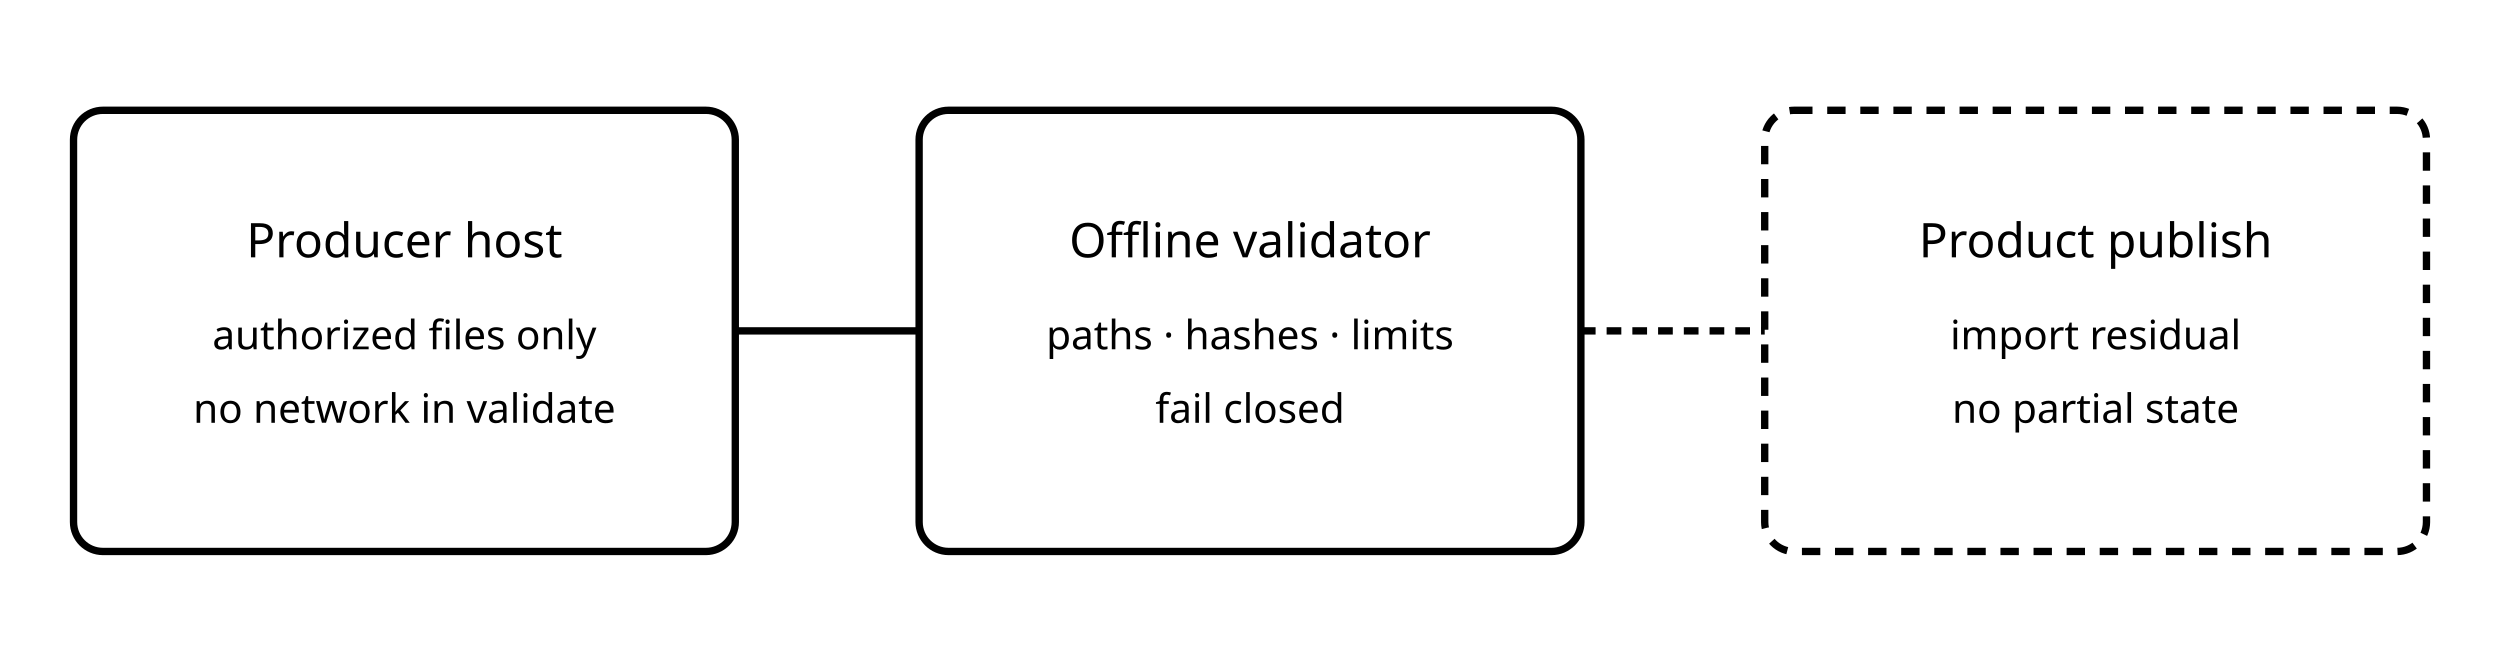
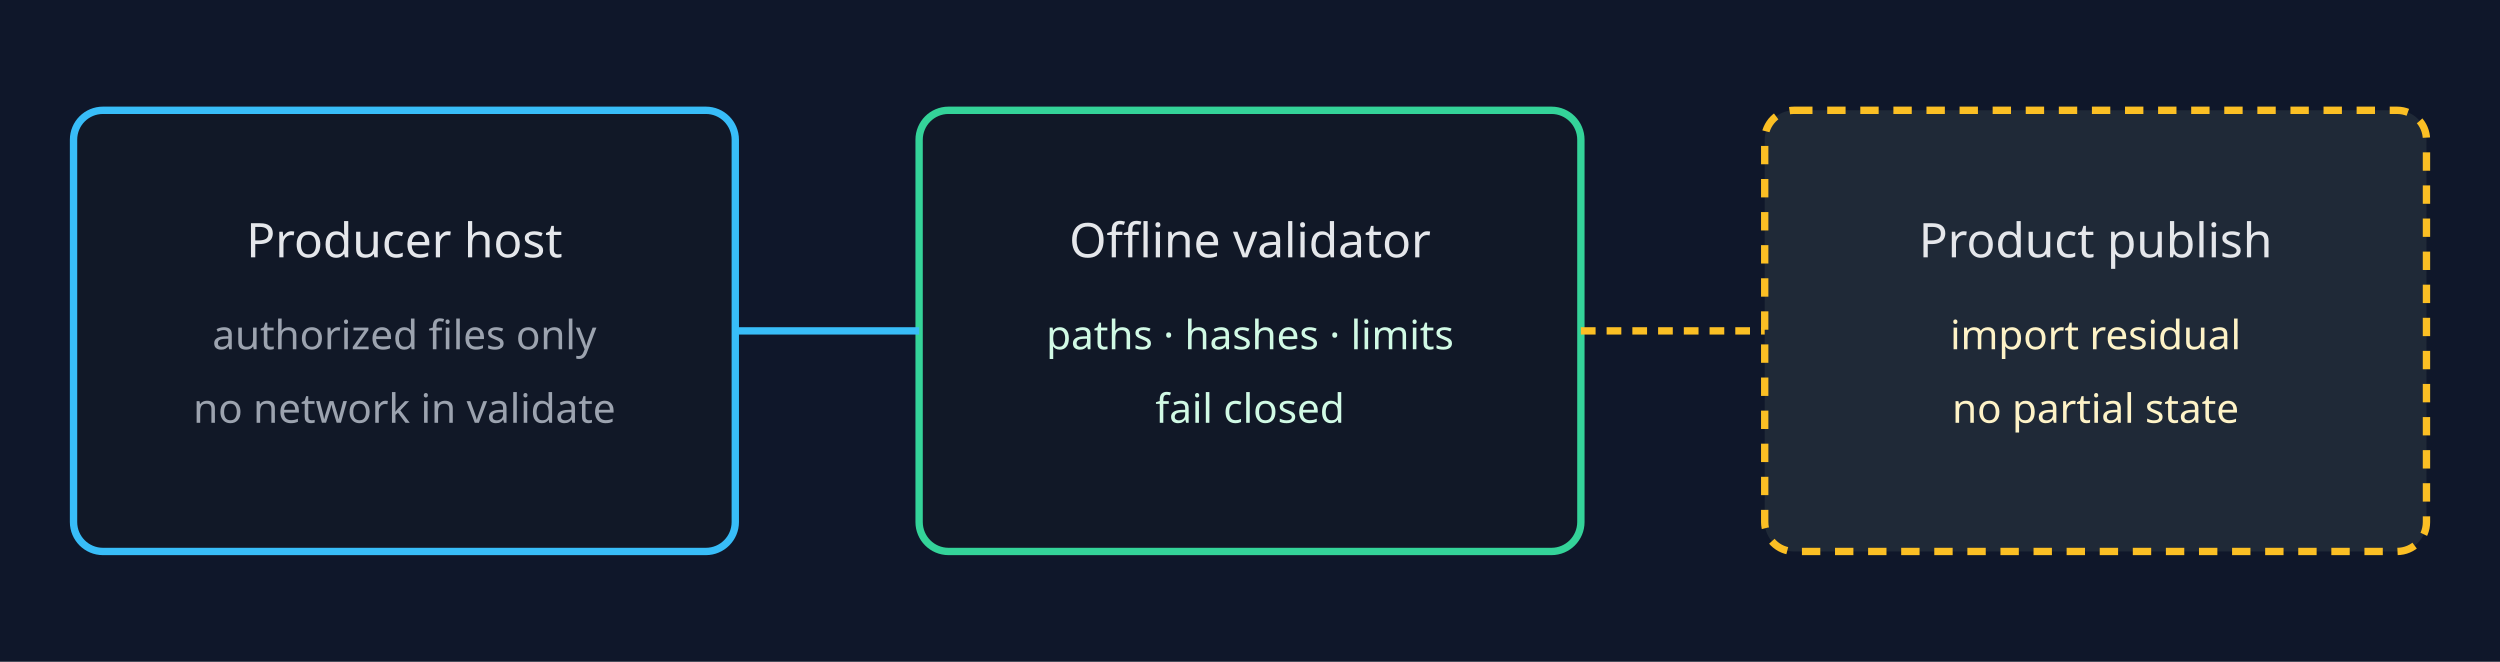
- <svg xmlns="http://www.w3.org/2000/svg" width="680" height="180" viewBox="0 0 680 180" role="img" aria-labelledby="title" aria-label="Trust boundary between producer, offline validator, and product publication">
-   <rect width="680" height="180" fill="none" />
-   <rect x="20" y="30" width="180" height="120" rx="8" fill="none" stroke="currentColor" stroke-width="2" />
-   <text x="110" y="70" text-anchor="middle" font-family="system-ui,sans-serif" font-size="13" fill="currentColor">Producer host</text>
-   <text x="110" y="95" text-anchor="middle" font-family="system-ui,sans-serif" font-size="11" fill="currentColor">authorized files only</text>
-   <text x="110" y="115" text-anchor="middle" font-family="system-ui,sans-serif" font-size="11" fill="currentColor">no network in validate</text>
-   <rect x="250" y="30" width="180" height="120" rx="8" fill="none" stroke="currentColor" stroke-width="2" />
-   <text x="340" y="70" text-anchor="middle" font-family="system-ui,sans-serif" font-size="13" fill="currentColor">Offline validator</text>
-   <text x="340" y="95" text-anchor="middle" font-family="system-ui,sans-serif" font-size="11" fill="currentColor">paths · hashes · limits</text>
-   <text x="340" y="115" text-anchor="middle" font-family="system-ui,sans-serif" font-size="11" fill="currentColor">fail closed</text>
-   <rect x="480" y="30" width="180" height="120" rx="8" fill="none" stroke="currentColor" stroke-width="2" stroke-dasharray="5 4" />
-   <text x="570" y="70" text-anchor="middle" font-family="system-ui,sans-serif" font-size="13" fill="currentColor">Product publish</text>
-   <text x="570" y="95" text-anchor="middle" font-family="system-ui,sans-serif" font-size="11" fill="currentColor">import residual</text>
-   <text x="570" y="115" text-anchor="middle" font-family="system-ui,sans-serif" font-size="11" fill="currentColor">no partial state</text>
-   <path d="M200 90 H250" stroke="currentColor" stroke-width="2" fill="none" />
-   <path d="M430 90 H480" stroke="currentColor" stroke-width="2" fill="none" stroke-dasharray="4 3" />
+ <svg xmlns="http://www.w3.org/2000/svg" width="680" height="180" viewBox="0 0 680 180" role="img" aria-labelledby="title" aria-label="Trust boundary from producer host through offline validator to residual product publish">
+   <rect width="680" height="180" fill="#0f172a" />
+   <rect x="20" y="30" width="180" height="120" rx="8" fill="#111827" stroke="#38bdf8" stroke-width="2" />
+   <text x="110" y="70" text-anchor="middle" font-family="system-ui,sans-serif" font-size="13" fill="#e5e7eb">Producer host</text>
+   <text x="110" y="95" text-anchor="middle" font-family="system-ui,sans-serif" font-size="11" fill="#9ca3af">authorized files only</text>
+   <text x="110" y="115" text-anchor="middle" font-family="system-ui,sans-serif" font-size="11" fill="#9ca3af">no network in validate</text>
+   <rect x="250" y="30" width="180" height="120" rx="8" fill="#111827" stroke="#34d399" stroke-width="2" />
+   <text x="340" y="70" text-anchor="middle" font-family="system-ui,sans-serif" font-size="13" fill="#e5e7eb">Offline validator</text>
+   <text x="340" y="95" text-anchor="middle" font-family="system-ui,sans-serif" font-size="11" fill="#d1fae5">paths · hashes · limits</text>
+   <text x="340" y="115" text-anchor="middle" font-family="system-ui,sans-serif" font-size="11" fill="#d1fae5">fail closed</text>
+   <rect x="480" y="30" width="180" height="120" rx="8" fill="#1f2937" stroke="#fbbf24" stroke-width="2" stroke-dasharray="5 4" />
+   <text x="570" y="70" text-anchor="middle" font-family="system-ui,sans-serif" font-size="13" fill="#e5e7eb">Product publish</text>
+   <text x="570" y="95" text-anchor="middle" font-family="system-ui,sans-serif" font-size="11" fill="#fef3c7">import residual</text>
+   <text x="570" y="115" text-anchor="middle" font-family="system-ui,sans-serif" font-size="11" fill="#fef3c7">no partial state</text>
+   <path d="M200 90 H250" stroke="#38bdf8" stroke-width="2" fill="none" />
+   <path d="M430 90 H480" stroke="#fbbf24" stroke-width="2" fill="none" stroke-dasharray="4 3" />
</svg>
